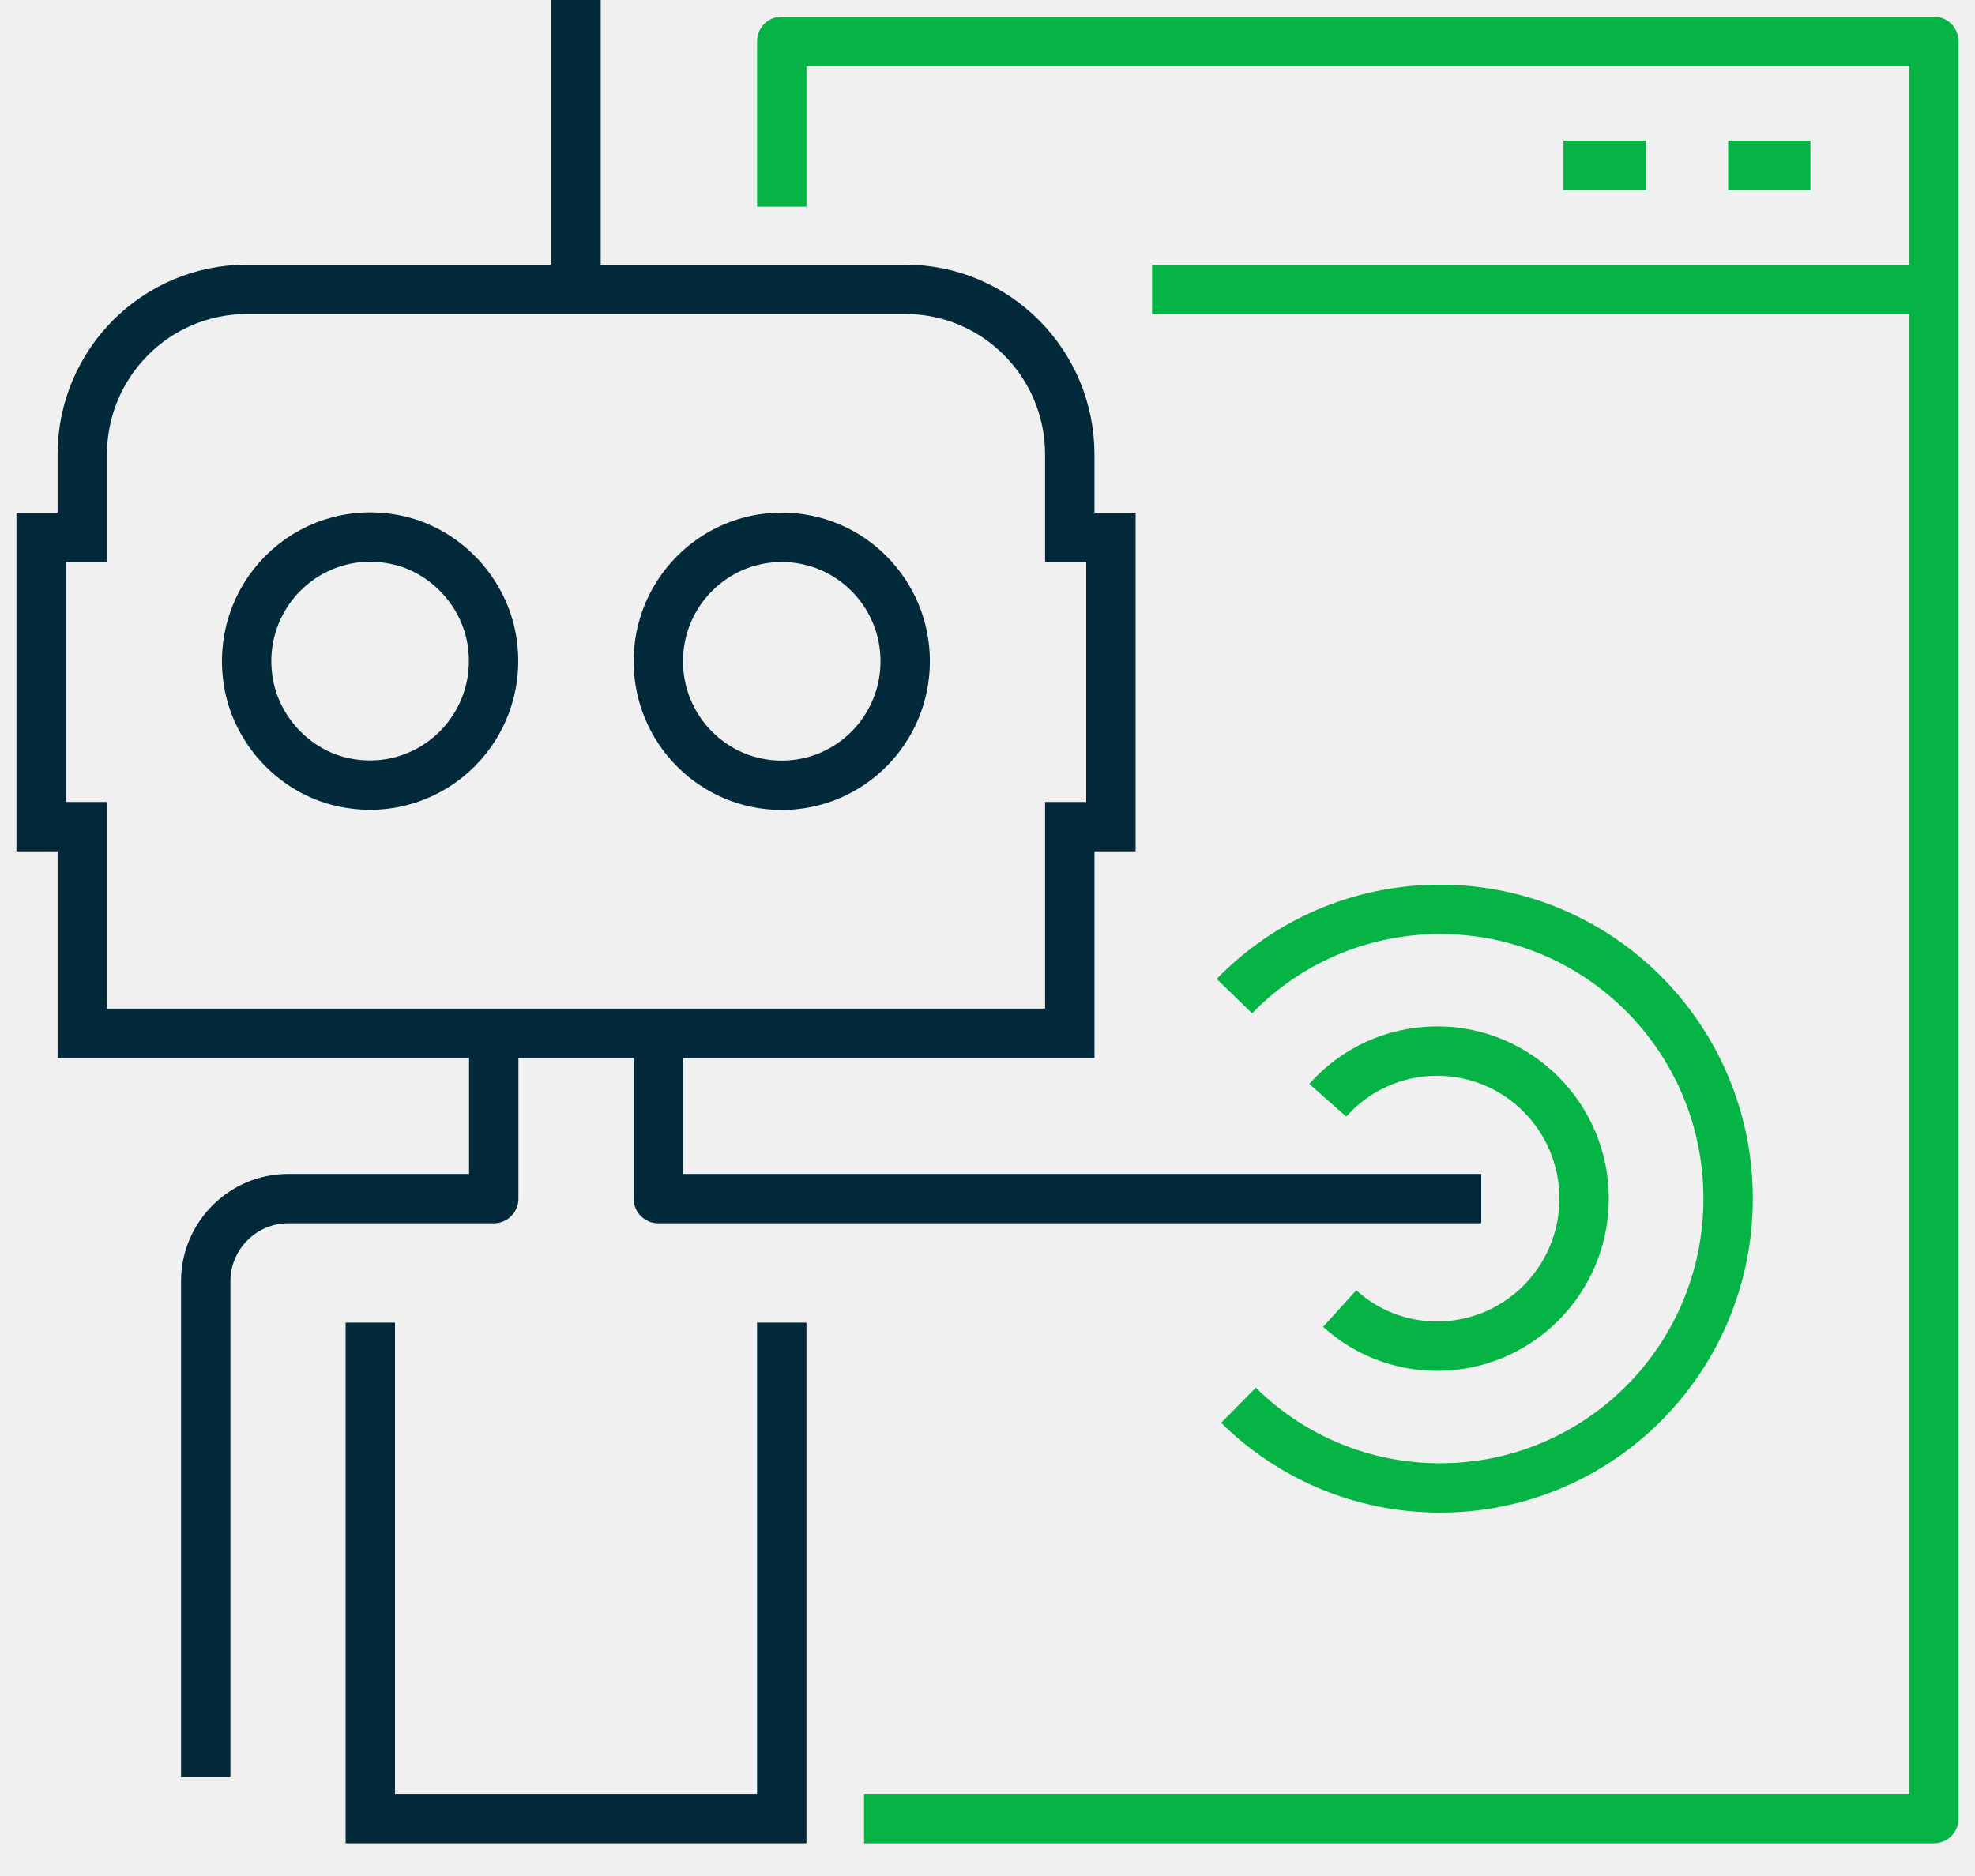
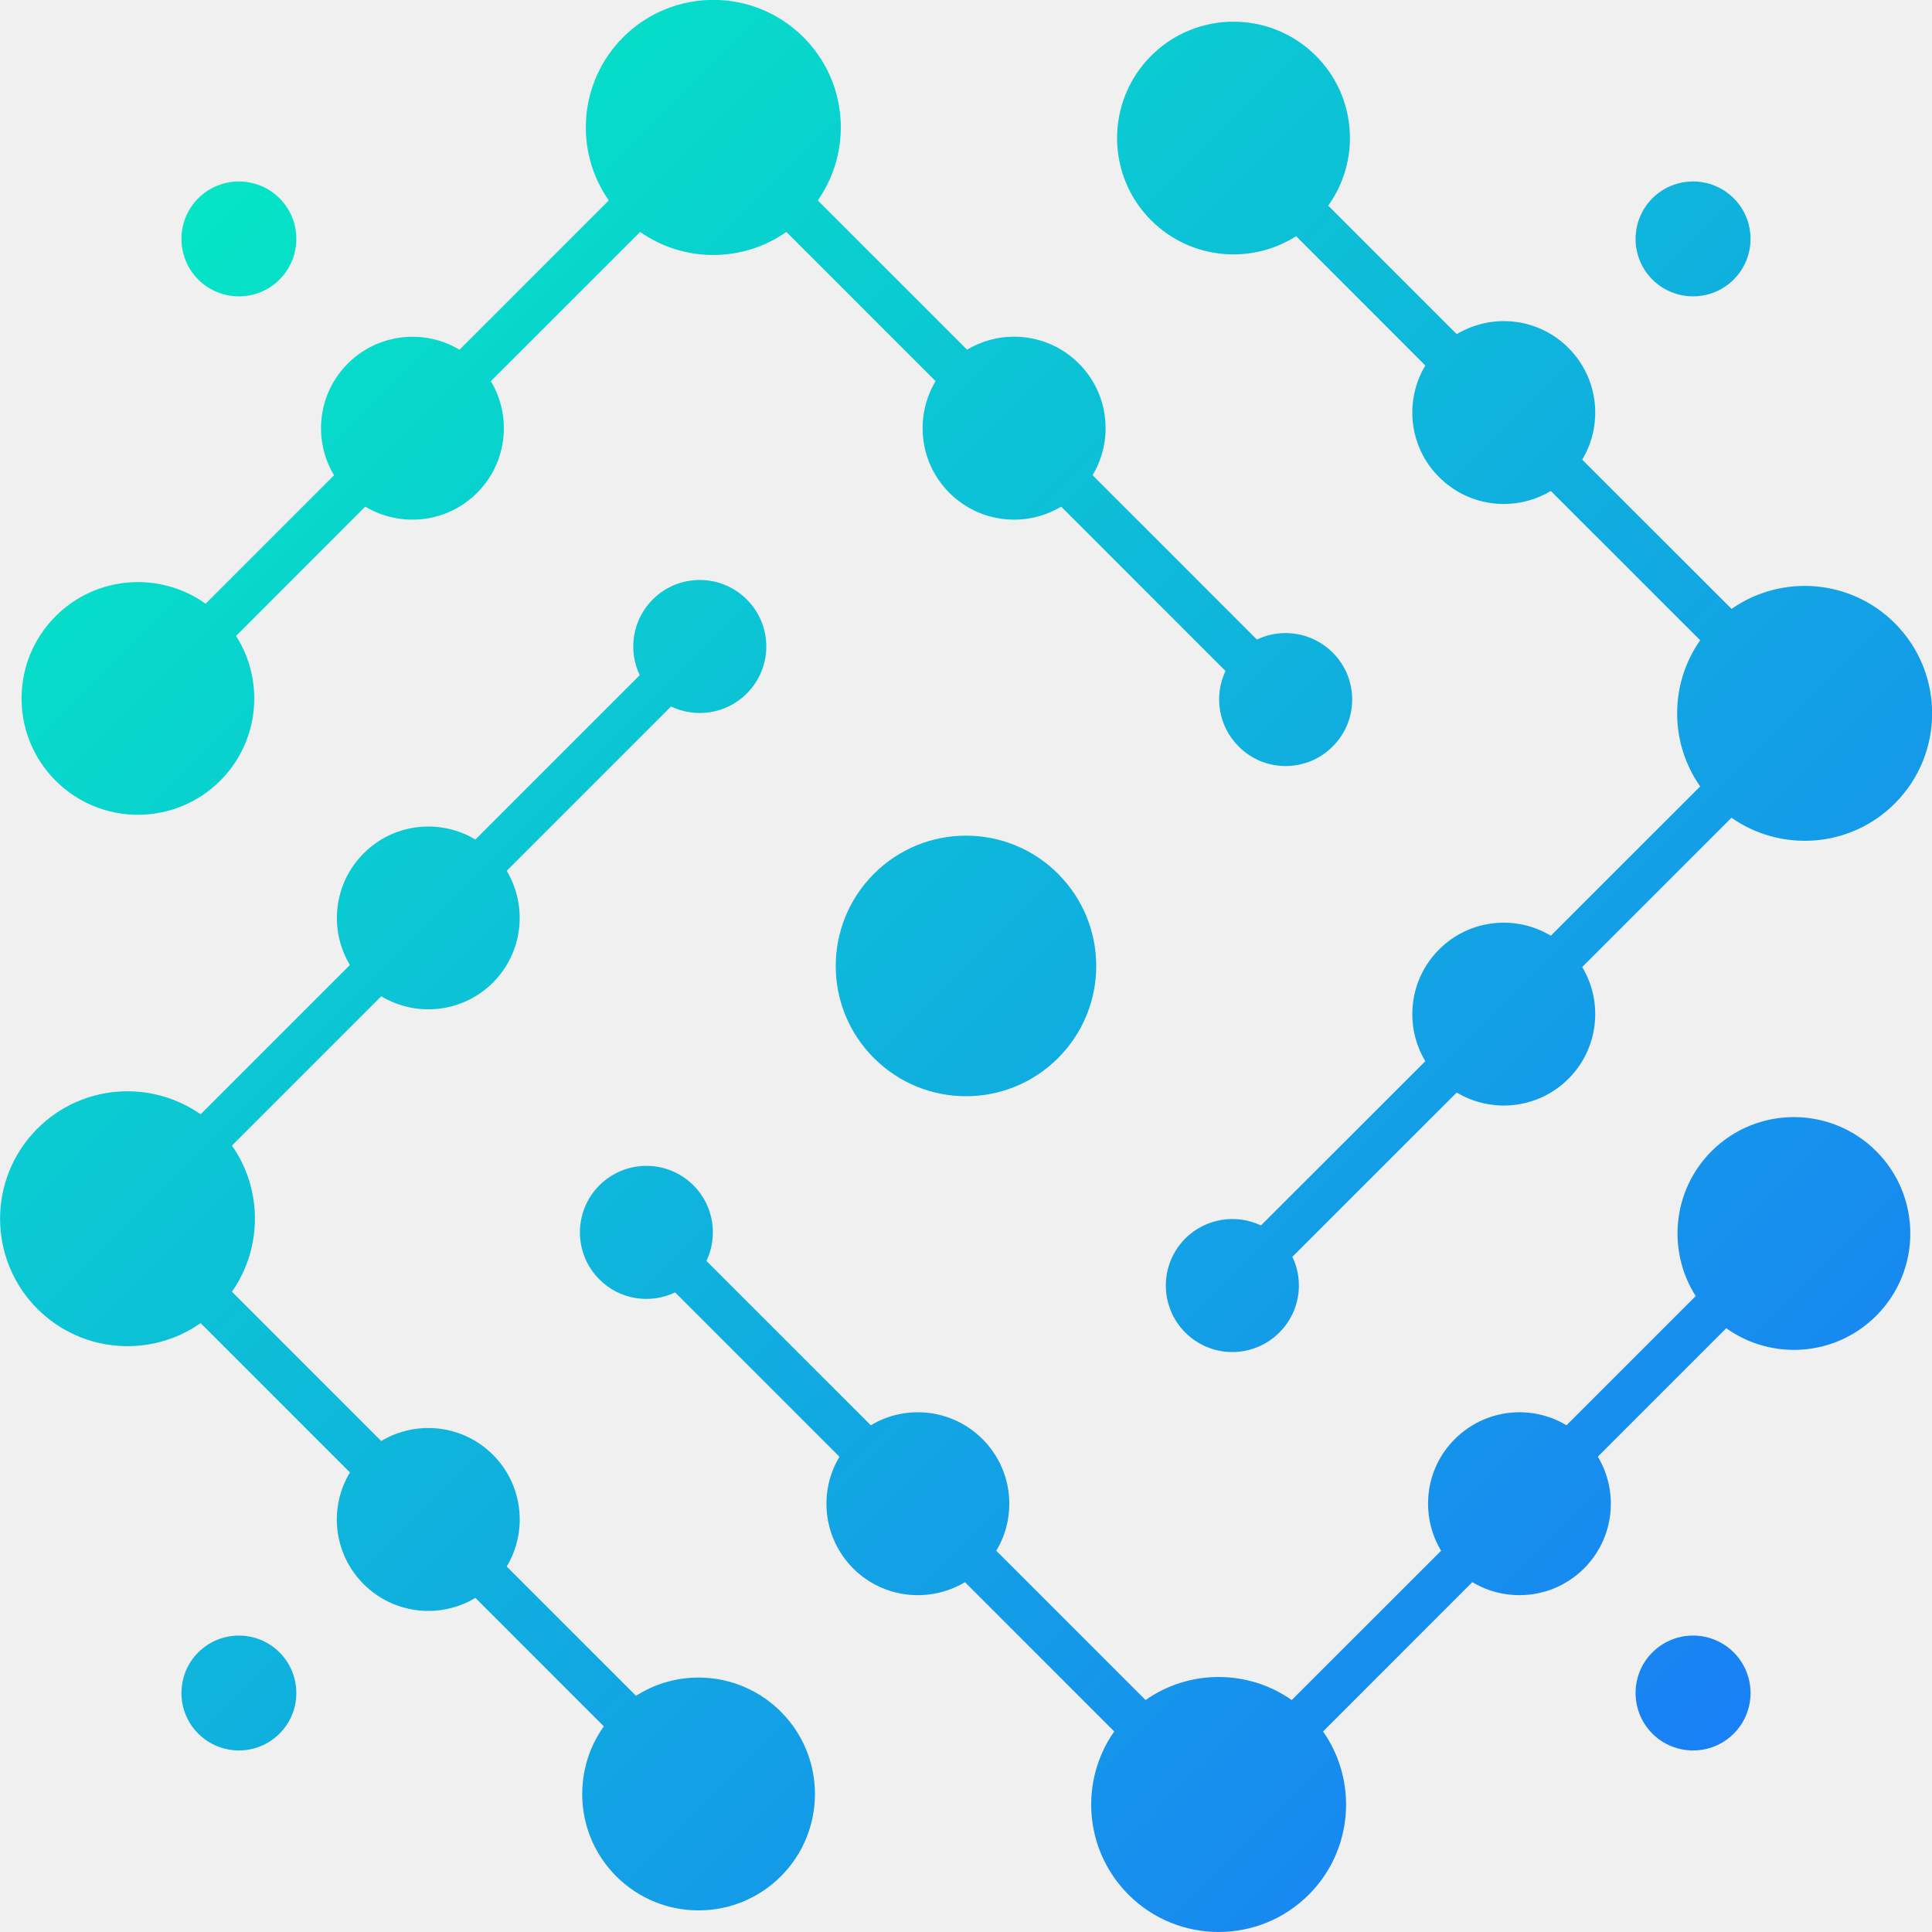
- <svg xmlns="http://www.w3.org/2000/svg" fill="none" viewBox="0 0 100 95">
-   <path stroke="#022A3A" stroke-miterlimit="10" stroke-width="2.5" d="M24.875 32.253c.833 4.416-2.958 8.226-7.354 7.388-2.438-.46-4.438-2.47-4.917-4.939-.833-4.416 2.958-8.226 7.354-7.388 2.438.461 4.438 2.47 4.917 4.939Zm14.708 7.514c3.452 0 6.25-2.811 6.25-6.279 0-3.468-2.798-6.279-6.25-6.279s-6.25 2.811-6.25 6.279c0 3.468 2.798 6.279 6.25 6.279Z" />
-   <path stroke="#022A3A" stroke-miterlimit="10" stroke-width="2.5" d="M54.166 41.86v10.465H4.166V41.86H2.083V27.209h2.083v-4.186c0-4.626 3.729-8.372 8.333-8.372H45.833c4.604 0 8.333 3.747 8.333 8.372v4.186h2.083v14.651h-2.083ZM29.166 14.651V0" />
-   <path stroke="#05B444" stroke-linejoin="round" stroke-width="2.5" d="M39.583 10.465V2.093h58.333V92.093H43.75m47.917-83.721H87.5m-4.167 0H79.166m18.75 6.279H58.333" />
-   <path stroke="#022A3A" stroke-linejoin="round" stroke-width="2.5" d="M33.333 52.326v8.372h41.667" />
-   <path stroke="#05B444" stroke-linejoin="round" stroke-width="2.5" d="M67.228 55.716c1.354-1.528 3.333-2.491 5.542-2.491 4.104 0 7.438 3.349 7.438 7.472 0 4.123-3.333 7.472-7.438 7.472-1.896 0-3.625-.712-4.938-1.905" />
-   <path stroke="#05B444" stroke-linejoin="round" stroke-width="2.5" d="M62.5 50.442c2.646-2.721 6.333-4.395 10.417-4.395 8.062 0 14.583 6.551 14.583 14.651s-6.521 14.651-14.583 14.651c-3.979 0-7.583-1.591-10.208-4.186" />
-   <path stroke="#022A3A" stroke-miterlimit="10" stroke-width="2.5" d="M18.75 66.977v25.116h20.833V66.977" />
-   <path stroke="#022A3A" stroke-linejoin="round" stroke-width="2.5" d="M10.416 90V64.884c0-2.302 1.875-4.186 4.167-4.186h10.417v-8.372" />
+ <svg xmlns="http://www.w3.org/2000/svg" fill="none" viewBox="0 0 112 112">
+   <g clip-path="url(#a)">
+     <mask id="b" width="113" height="114" x="0" y="-1" maskUnits="userSpaceOnUse" style="mask-type:luminance">
+       <path fill="#fff" fill-rule="evenodd" d="m71.043 38.897-9.527-9.527c-2.037 1.224-4.721.958-6.477-.798-1.761-1.756-2.022-4.44-.803-6.477l-8.649-8.649c-2.538 1.781-5.94 1.781-8.478 0l-8.654 8.649c1.224 2.037.958 4.721-.798 6.477-1.756 1.756-4.44 2.022-6.482.798l-7.49 7.495c1.666 2.609 1.36 6.116-.918 8.393-2.634 2.634-6.908 2.634-9.542 0-2.634-2.634-2.634-6.908 0-9.537 2.368-2.368 6.055-2.609 8.694-.723l7.445-7.445c-1.224-2.037-.958-4.721.798-6.477 1.761-1.756 4.44-2.022 6.477-.803l8.654-8.654c-2.022-2.88-1.741-6.888.833-9.462 2.885-2.885 7.565-2.885 10.45 0 2.579 2.574 2.854 6.582.833 9.462l8.654 8.654c2.037-1.224 4.721-.958 6.477.798 1.756 1.756 2.022 4.44.798 6.477l9.527 9.527c1.43-.687 3.201-.431 4.39.752 1.51 1.5 1.51 3.948 0 5.449-1.505 1.51-3.948 1.51-5.448 0-1.189-1.189-1.445-2.955-.757-4.39m-32.148 2.067-9.527 9.527c1.219 2.037.958 4.721-.798 6.482-1.761 1.756-4.44 2.017-6.477.793l-8.654 8.654c1.776 2.534 1.776 5.935 0 8.474l8.654 8.654c2.037-1.224 4.721-.958 6.477.798 1.756 1.756 2.022 4.445.798 6.477l7.495 7.495c2.609-1.671 6.115-1.36 8.398.923 2.634 2.634 2.634 6.908 0 9.542-2.634 2.634-6.908 2.634-9.542 0-2.368-2.368-2.604-6.056-.722-8.694l-7.445-7.446c-2.037 1.224-4.721.958-6.477-.798-1.761-1.756-2.027-4.44-.798-6.477l-8.654-8.654c-2.885 2.027-6.888 1.746-9.462-.828-2.885-2.885-2.885-7.566 0-10.45 2.574-2.574 6.577-2.85 9.462-.828l8.654-8.654c-1.224-2.037-.958-4.721.798-6.472 1.756-1.761 4.44-2.027 6.477-.803l9.527-9.527c-.687-1.435-.431-3.201.752-4.39 1.505-1.505 3.948-1.505 5.453 0 1.51 1.505 1.51 3.948 0 5.454-1.189 1.189-2.955 1.435-4.39.753v-.005Zm2.052 32.144 9.527 9.527c2.037-1.224 4.721-.958 6.477.803 1.756 1.756 2.022 4.435.798 6.472l8.654 8.654c2.533-1.781 5.94-1.781 8.473 0l8.659-8.654c-1.224-2.037-.963-4.721.793-6.472 1.761-1.761 4.44-2.027 6.477-.803l7.49-7.49c-1.665-2.609-1.359-6.121.918-8.399 2.634-2.634 6.908-2.634 9.547 0 2.634 2.634 2.634 6.908 0 9.542-2.368 2.368-6.055 2.609-8.694.722l-7.445 7.445c1.224 2.037.958 4.721-.798 6.477-1.756 1.756-4.44 2.022-6.477.798l-8.654 8.655c2.022 2.884 1.746 6.888-.828 9.462-2.885 2.884-7.565 2.884-10.45 0-2.574-2.574-2.855-6.578-.828-9.462l-8.654-8.655c-2.037 1.224-4.721.958-6.477-.793-1.756-1.761-2.022-4.445-.798-6.477l-9.527-9.527c-1.435.687-3.206.436-4.39-.753-1.505-1.505-1.505-3.948 0-5.454 1.51-1.505 3.948-1.505 5.453 0 1.184 1.184 1.435 2.955.752 4.39v-.01Zm9.707-22.441c2.95-2.95 7.731-2.95 10.676 0 2.95 2.95 2.95 7.731 0 10.681-2.945 2.95-7.726 2.95-10.676 0-2.95-2.95-2.95-7.726 0-10.681ZM11.493 11.494c1.304-1.299 3.411-1.299 4.711 0 1.299 1.299 1.299 3.406 0 4.711-1.299 1.299-3.406 1.299-4.711 0-1.299-1.299-1.299-3.407 0-4.711Zm0 89.007c-1.299-1.299-1.299-3.412 0-4.711 1.304-1.299 3.411-1.299 4.711 0 1.299 1.304 1.299 3.412 0 4.711-1.299 1.299-3.406 1.299-4.711 0Zm89.013 0c-1.3 1.299-3.412 1.299-4.716 0-1.299-1.299-1.299-3.412 0-4.711 1.304-1.299 3.412-1.299 4.716 0 1.299 1.304 1.299 3.412 0 4.711Zm0-89.007c1.299 1.299 1.299 3.406 0 4.711-1.3 1.299-3.412 1.299-4.716 0-1.299-1.299-1.299-3.407 0-4.711 1.304-1.299 3.412-1.299 4.716 0ZM73.1 71.041l9.527-9.522c-1.224-2.037-.958-4.721.798-6.477 1.756-1.761 4.44-2.022 6.477-.798l8.659-8.654c-1.781-2.539-1.781-5.94 0-8.474l-8.659-8.654c-2.037 1.224-4.721.958-6.477-.803-1.756-1.751-2.022-4.435-.798-6.472l-7.49-7.495c-2.614 1.666-6.12 1.36-8.403-.918-2.634-2.634-2.634-6.903 0-9.542 2.634-2.634 6.908-2.634 9.547 0 2.368 2.363 2.609 6.056.717 8.689l7.45 7.45c2.037-1.224 4.721-.963 6.477.798 1.756 1.756 2.022 4.44.798 6.477l8.659 8.654c2.88-2.022 6.888-1.746 9.462.828 2.884 2.885 2.884 7.566 0 10.45-2.574 2.579-6.582 2.85-9.467.828l-8.654 8.654c1.224 2.037.958 4.721-.798 6.477-1.756 1.756-4.44 2.022-6.477.798l-9.527 9.522c.687 1.435.436 3.201-.753 4.39-1.51 1.51-3.948 1.51-5.458 0-1.5-1.505-1.5-3.943 0-5.449 1.189-1.184 2.955-1.44 4.39-.758Z" clip-rule="evenodd" />
+     </mask>
+     <g mask="url(#b)">
+       <path fill="url(#c)" d="M112.722-.722H-.722V112.717H112.722V-.722Z" />
+     </g>
+   </g>
+   <defs>
+     <linearGradient id="c" x1="100.512" x2="11.499" y1="100.511" y2="11.503" gradientUnits="userSpaceOnUse">
+       <stop stop-color="#1980F5" />
+       <stop offset="1" stop-color="#05E5C5" />
+     </linearGradient>
+     <clipPath id="a">
+       <path fill="#fff" d="M0 0h112v112H0z" />
+     </clipPath>
+   </defs>
</svg>
